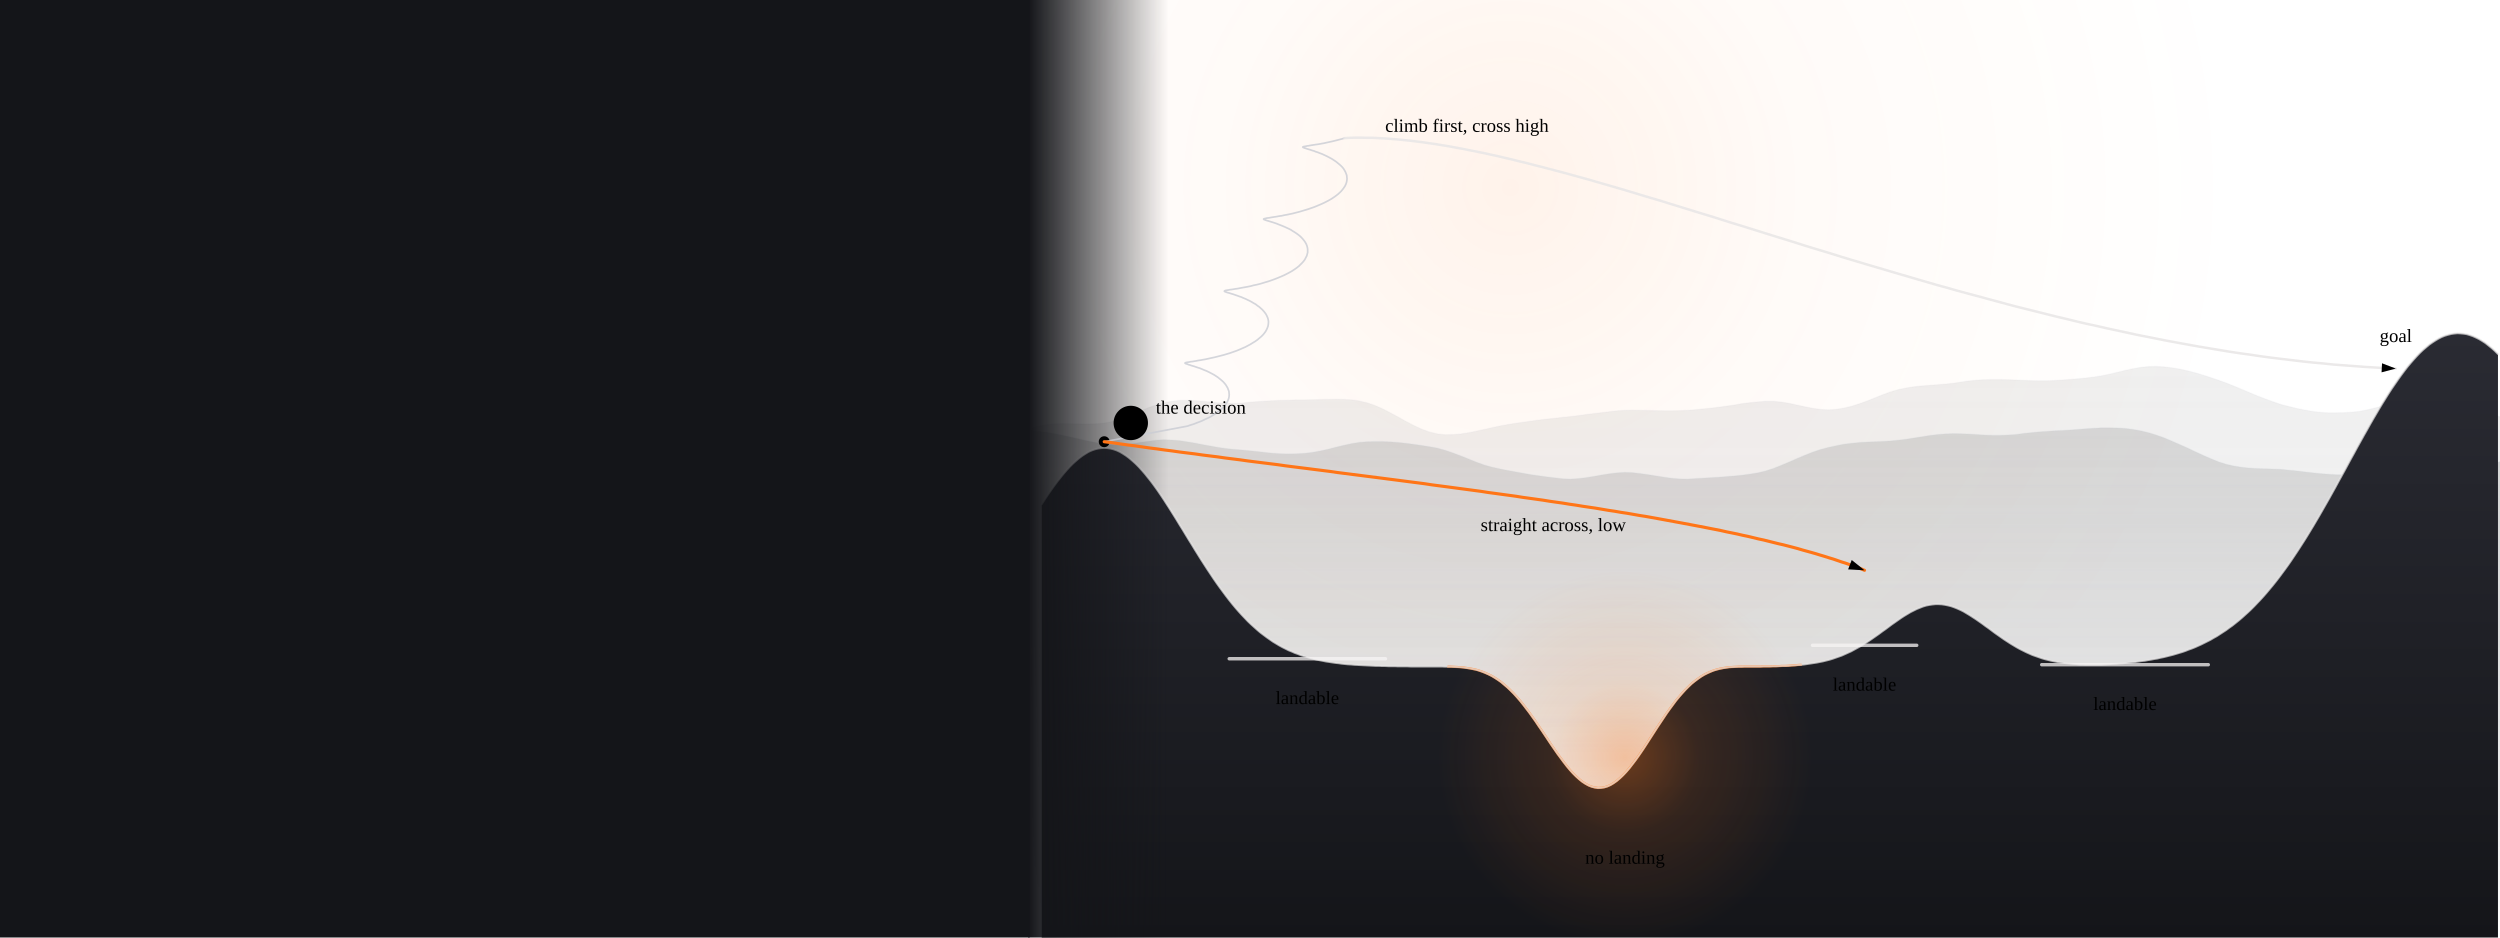
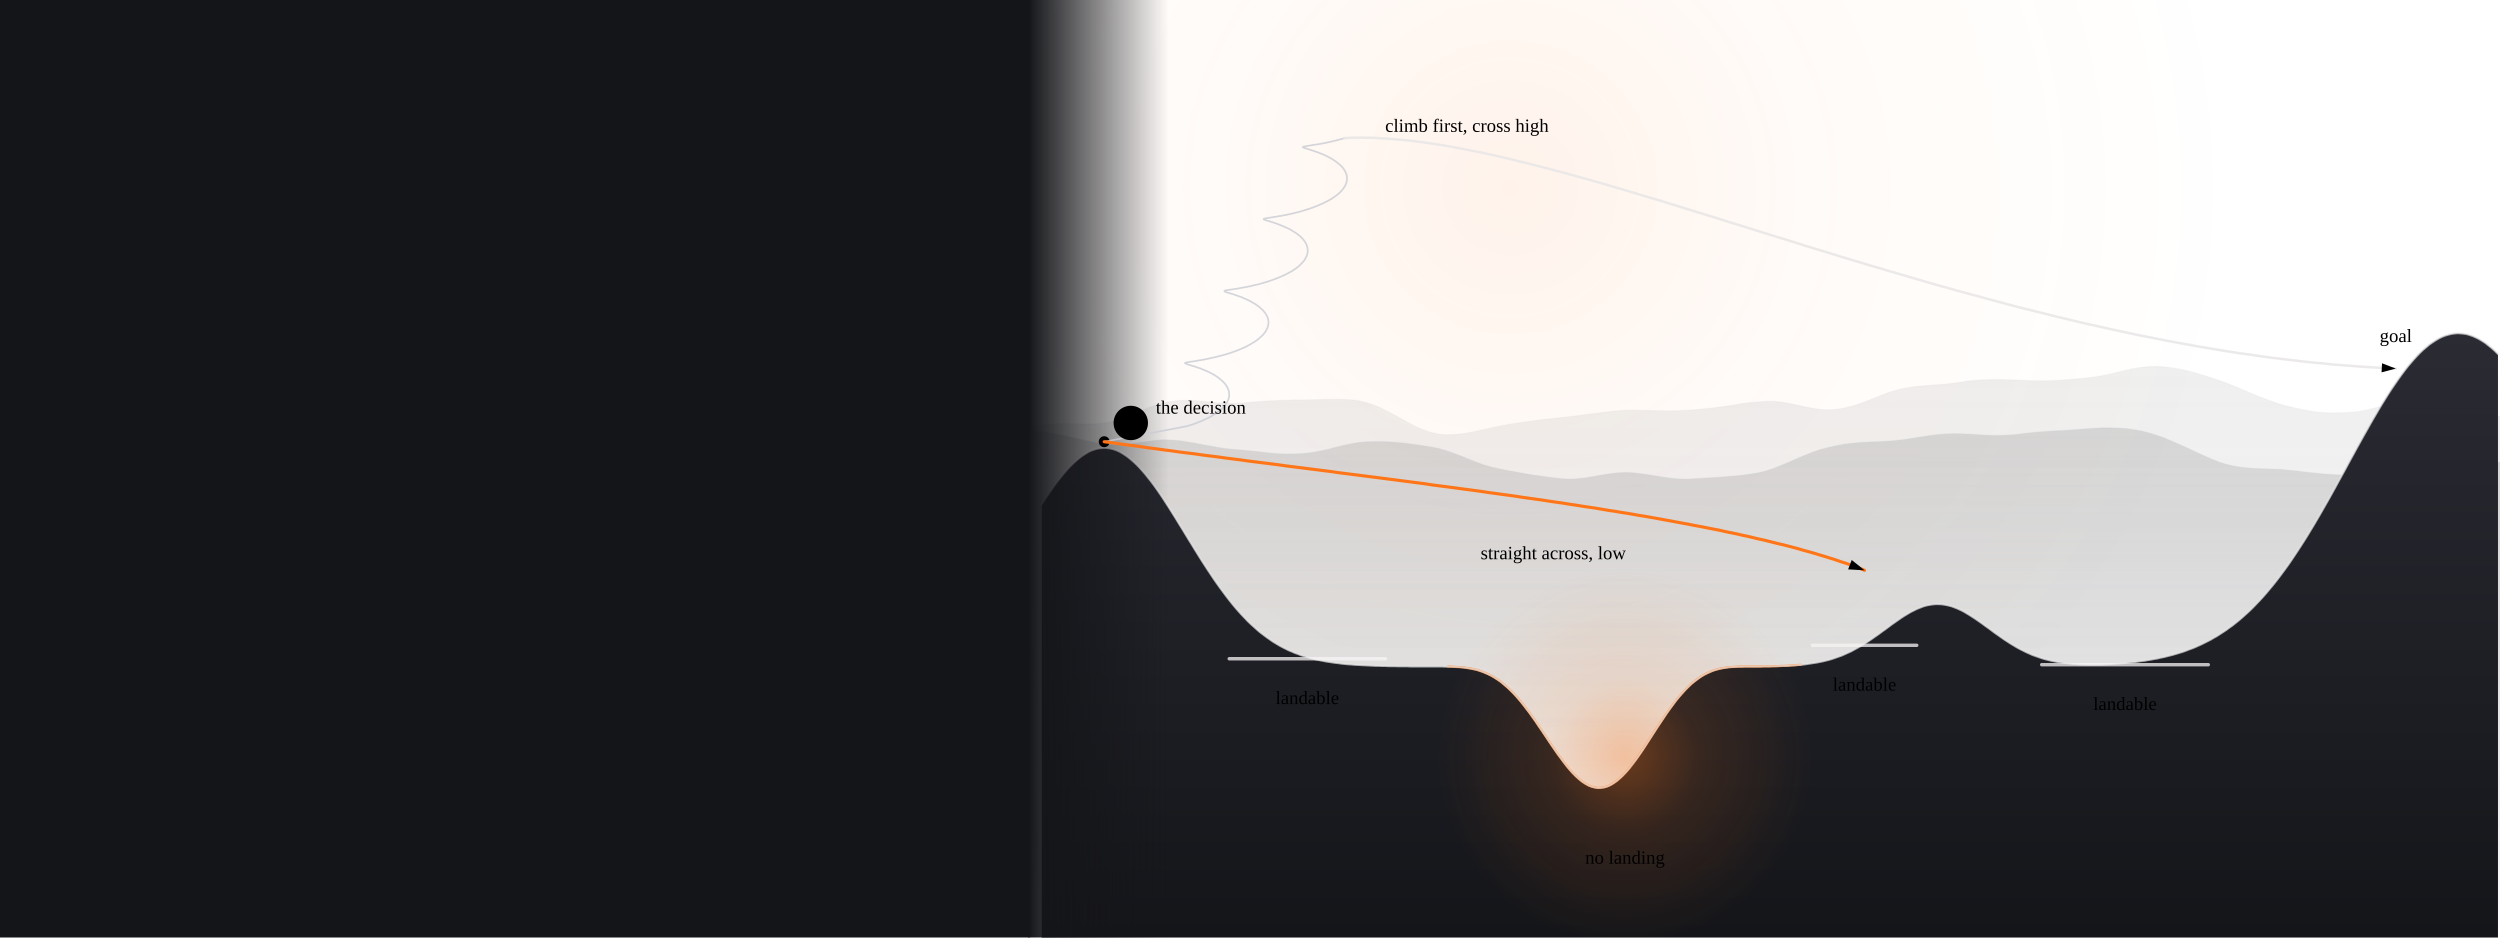
<svg xmlns="http://www.w3.org/2000/svg" class="dk dk-pt-rvr" viewBox="0 0 1600 600" role="img" aria-labelledby="dk-pt-rvr-t dk-pt-rvr-d">
  <defs>
    <radialGradient id="pt-rvr-sky" gradientUnits="userSpaceOnUse" cx="966.7" cy="120" r="466.7">
      <stop offset="0" stop-color="#ff7517" stop-opacity="0.09" />
      <stop offset="0.4" stop-color="#ff7517" stop-opacity="0.032" />
      <stop offset="1" stop-color="#ff7517" stop-opacity="0" />
    </radialGradient>
    <linearGradient id="pt-rvr-f0" x1="0" y1="0" x2="0" y2="1">
      <stop offset="0" stop-color="#737373" stop-opacity="0.112" />
      <stop offset="1" stop-color="#141519" stop-opacity="0" />
    </linearGradient>
    <linearGradient id="pt-rvr-f1" x1="0" y1="0" x2="0" y2="1">
      <stop offset="0" stop-color="#737373" stop-opacity="0.21" />
      <stop offset="1" stop-color="#141519" stop-opacity="0" />
    </linearGradient>
    <linearGradient id="pt-rvr-g" x1="0" y1="0" x2="0" y2="1">
      <stop offset="0" stop-color="#2a2b33" stop-opacity="1" />
      <stop offset="1" stop-color="#141519" stop-opacity="1" />
    </linearGradient>
    <radialGradient id="pt-rvr-gorge" gradientUnits="userSpaceOnUse" cx="1040" cy="484.8" r="120">
      <stop offset="0" stop-color="#ff7517" stop-opacity="0.35" />
      <stop offset="0.4" stop-color="#ff7517" stop-opacity="0.122" />
      <stop offset="1" stop-color="#ff7517" stop-opacity="0" />
    </radialGradient>
    <linearGradient id="pt-rvr-fl" x1="0" y1="0" x2="1" y2="0">
      <stop offset="0" stop-color="#141519" stop-opacity="1" />
      <stop offset="1" stop-color="#141519" stop-opacity="0" />
    </linearGradient>
  </defs>
  <circle cx="966.7" cy="120" r="466.7" fill="url(#pt-rvr-sky)" />
  <path d="M660,273.8 L665,272.7 L670,271.8 L675,271.3 L680,271.1 L685,271.2 L690,271.3 L695,271.4 L700,271.3 L705,271 L710,270.2 L715,268.9 L720,267.1 L725,265.1 L730,263 L735,260.9 L740,259.1 L745,257.8 L750,256.8 L755,256.2 L760,256.2 L765,256.4 L770,256.8 L775,257.3 L780,257.8 L785,258.1 L790,258.2 L795,257.9 L800,257.4 L805,257 L810,256.7 L815,256.4 L820,256.2 L825,256.1 L830,255.9 L835,255.9 L840,255.8 L845,255.7 L850,255.6 L855,255.5 L860,255.6 L865,255.9 L870,256.6 L875,257.8 L880,259.5 L885,261.7 L890,264.3 L895,267 L900,269.8 L905,272.4 L910,274.7 L915,276.5 L920,277.7 L925,278.2 L930,278.1 L935,277.7 L940,276.9 L945,275.9 L950,274.8 L955,273.7 L960,272.6 L965,271.7 L970,270.9 L975,270.2 L980,269.5 L985,268.8 L990,268.2 L995,267.7 L1000,267.1 L1005,266.6 L1010,266 L1015,265.3 L1020,264.7 L1025,264.1 L1030,263.5 L1035,262.9 L1040,262.6 L1045,262.5 L1050,262.6 L1055,262.7 L1060,262.8 L1065,262.9 L1070,262.9 L1075,262.8 L1080,262.6 L1085,262.2 L1090,261.7 L1095,261.2 L1100,260.6 L1105,259.9 L1110,259.2 L1115,258.3 L1120,257.7 L1125,257.2 L1130,256.8 L1135,256.8 L1140,257.3 L1145,258.1 L1150,259.2 L1155,260.3 L1160,261.3 L1165,262 L1170,262.3 L1175,262 L1180,261.2 L1185,260 L1190,258.4 L1195,256.6 L1200,254.6 L1205,252.6 L1210,250.8 L1215,249.3 L1220,248.3 L1225,247.5 L1230,247 L1235,246.6 L1240,246.2 L1245,245.8 L1250,245.3 L1255,244.5 L1260,243.8 L1265,243.3 L1270,243 L1275,242.9 L1280,242.9 L1285,243 L1290,243.2 L1295,243.4 L1300,243.6 L1305,243.7 L1310,243.7 L1315,243.5 L1320,243.2 L1325,242.8 L1330,242.4 L1335,241.9 L1340,241.3 L1345,240.5 L1350,239.5 L1355,238.3 L1360,237.1 L1365,236 L1370,235.1 L1375,234.6 L1380,234.5 L1385,234.8 L1390,235.4 L1395,236.2 L1400,237.3 L1405,238.6 L1410,240.1 L1415,241.7 L1420,243.4 L1425,245.2 L1430,247.2 L1435,249.3 L1440,251.4 L1445,253.5 L1450,255.4 L1455,257.2 L1460,258.9 L1465,260.2 L1470,261.4 L1475,262.4 L1480,263.3 L1485,263.9 L1490,264.2 L1495,264.2 L1500,264.1 L1505,263.8 L1510,263.3 L1515,262.3 L1520,261.1 L1525,259.8 L1530,258.5 L1535,257.3 L1540,256.3 L1545,255.7 L1550,255.6 L1555,256 L1560,256.8 L1565,257.9 L1570,259.2 L1575,260.7 L1580,262.2 L1585,263.6 L1590,264.7 L1595,265.6 L1600,266.7 L1600,600 L660,600 Z" fill="url(#pt-rvr-f0)" />
  <path d="M660,273.8 L665,272.7 L670,271.8 L675,271.3 L680,271.1 L685,271.2 L690,271.3 L695,271.4 L700,271.3 L705,271 L710,270.2 L715,268.9 L720,267.1 L725,265.1 L730,263 L735,260.9 L740,259.1 L745,257.8 L750,256.8 L755,256.2 L760,256.2 L765,256.4 L770,256.8 L775,257.3 L780,257.8 L785,258.1 L790,258.2 L795,257.9 L800,257.4 L805,257 L810,256.7 L815,256.4 L820,256.2 L825,256.1 L830,255.9 L835,255.9 L840,255.8 L845,255.7 L850,255.6 L855,255.5 L860,255.6 L865,255.9 L870,256.6 L875,257.8 L880,259.5 L885,261.7 L890,264.3 L895,267 L900,269.8 L905,272.4 L910,274.7 L915,276.5 L920,277.7 L925,278.2 L930,278.1 L935,277.7 L940,276.9 L945,275.9 L950,274.8 L955,273.7 L960,272.6 L965,271.7 L970,270.9 L975,270.2 L980,269.5 L985,268.8 L990,268.2 L995,267.7 L1000,267.1 L1005,266.6 L1010,266 L1015,265.3 L1020,264.7 L1025,264.1 L1030,263.5 L1035,262.9 L1040,262.6 L1045,262.5 L1050,262.6 L1055,262.7 L1060,262.8 L1065,262.9 L1070,262.9 L1075,262.8 L1080,262.6 L1085,262.2 L1090,261.7 L1095,261.2 L1100,260.6 L1105,259.9 L1110,259.2 L1115,258.3 L1120,257.7 L1125,257.2 L1130,256.8 L1135,256.8 L1140,257.3 L1145,258.1 L1150,259.2 L1155,260.3 L1160,261.3 L1165,262 L1170,262.3 L1175,262 L1180,261.2 L1185,260 L1190,258.4 L1195,256.6 L1200,254.6 L1205,252.6 L1210,250.8 L1215,249.3 L1220,248.3 L1225,247.5 L1230,247 L1235,246.6 L1240,246.2 L1245,245.8 L1250,245.3 L1255,244.5 L1260,243.8 L1265,243.3 L1270,243 L1275,242.9 L1280,242.9 L1285,243 L1290,243.2 L1295,243.4 L1300,243.6 L1305,243.7 L1310,243.7 L1315,243.5 L1320,243.2 L1325,242.8 L1330,242.4 L1335,241.9 L1340,241.3 L1345,240.5 L1350,239.5 L1355,238.3 L1360,237.1 L1365,236 L1370,235.1 L1375,234.6 L1380,234.5 L1385,234.8 L1390,235.4 L1395,236.2 L1400,237.3 L1405,238.6 L1410,240.1 L1415,241.7 L1420,243.4 L1425,245.2 L1430,247.2 L1435,249.3 L1440,251.4 L1445,253.5 L1450,255.4 L1455,257.2 L1460,258.9 L1465,260.2 L1470,261.4 L1475,262.4 L1480,263.3 L1485,263.9 L1490,264.2 L1495,264.2 L1500,264.1 L1505,263.8 L1510,263.3 L1515,262.3 L1520,261.1 L1525,259.8 L1530,258.5 L1535,257.3 L1540,256.3 L1545,255.7 L1550,255.6 L1555,256 L1560,256.8 L1565,257.9 L1570,259.2 L1575,260.7 L1580,262.2 L1585,263.6 L1590,264.7 L1595,265.6 L1600,266.7" fill="none" stroke="#c9ccd3" stroke-opacity="0.112" stroke-width="0.8" stroke-linejoin="round" stroke-linecap="round" vector-effect="non-scaling-stroke" />
  <path d="M660,275.6 L665,276.2 L670,276.7 L675,277.6 L680,278.6 L685,279.7 L690,280.8 L695,282 L700,283 L705,284 L710,284.6 L715,284.8 L720,284.5 L725,283.9 L730,283.1 L735,282.4 L740,281.7 L745,281.4 L750,281.6 L755,282 L760,282.8 L765,283.6 L770,284.6 L775,285.5 L780,286.4 L785,287.1 L790,287.6 L795,288 L800,288.5 L805,289 L810,289.6 L815,290.1 L820,290.4 L825,290.5 L830,290.4 L835,290.1 L840,289.5 L845,288.6 L850,287.5 L855,286.2 L860,285 L865,283.9 L870,283.1 L875,282.7 L880,282.6 L885,282.6 L890,282.8 L895,283.2 L900,283.7 L905,284.4 L910,285.1 L915,285.9 L920,286.8 L925,288.2 L930,289.9 L935,291.8 L940,293.8 L945,295.8 L950,297.6 L955,299 L960,300.1 L965,301.1 L970,302 L975,302.9 L980,303.8 L985,304.5 L990,305.2 L995,305.8 L1000,306.4 L1005,306.6 L1010,306.3 L1015,305.7 L1020,304.9 L1025,304 L1030,303.2 L1035,302.6 L1040,302.3 L1045,302.5 L1050,303.1 L1055,303.8 L1060,304.6 L1065,305.4 L1070,306.1 L1075,306.5 L1080,306.6 L1085,306.3 L1090,306 L1095,305.7 L1100,305.4 L1105,305 L1110,304.6 L1115,304.1 L1120,303.4 L1125,302.6 L1130,301.4 L1135,299.8 L1140,297.8 L1145,295.7 L1150,293.5 L1155,291.4 L1160,289.4 L1165,287.7 L1170,286.4 L1175,285.3 L1180,284.3 L1185,283.7 L1190,283.2 L1195,282.9 L1200,282.7 L1205,282.5 L1210,282.2 L1215,281.7 L1220,281.1 L1225,280.3 L1230,279.5 L1235,278.7 L1240,278.1 L1245,277.7 L1250,277.5 L1255,277.6 L1260,277.8 L1265,278.1 L1270,278.4 L1275,278.6 L1280,278.6 L1285,278.4 L1290,278.1 L1295,277.4 L1300,276.9 L1305,276.4 L1310,276.1 L1315,275.7 L1320,275.5 L1325,275.2 L1330,274.8 L1335,274.4 L1340,274.1 L1345,273.8 L1350,273.8 L1355,273.9 L1360,274.2 L1365,274.8 L1370,275.7 L1375,276.9 L1380,278.4 L1385,280.2 L1390,282.3 L1395,284.5 L1400,286.7 L1405,289.1 L1410,291.4 L1415,293.6 L1420,295.6 L1425,297.2 L1430,298.3 L1435,299.1 L1440,299.6 L1445,299.9 L1450,300 L1455,300.2 L1460,300.4 L1465,300.9 L1470,301.4 L1475,302 L1480,302.6 L1485,303.1 L1490,303.5 L1495,303.8 L1500,303.9 L1505,304 L1510,304.4 L1515,304.9 L1520,305.7 L1525,306.4 L1530,307.2 L1535,307.8 L1540,308.2 L1545,308.4 L1550,308.3 L1555,307.9 L1560,307.1 L1565,306 L1570,304.7 L1575,303.2 L1580,301.7 L1585,300.3 L1590,298.8 L1595,297.2 L1600,295.5 L1600,600 L660,600 Z" fill="url(#pt-rvr-f1)" />
  <path d="M660,275.6 L665,276.2 L670,276.7 L675,277.6 L680,278.6 L685,279.7 L690,280.8 L695,282 L700,283 L705,284 L710,284.6 L715,284.8 L720,284.5 L725,283.9 L730,283.1 L735,282.4 L740,281.7 L745,281.4 L750,281.6 L755,282 L760,282.8 L765,283.6 L770,284.6 L775,285.5 L780,286.4 L785,287.1 L790,287.6 L795,288 L800,288.5 L805,289 L810,289.6 L815,290.1 L820,290.4 L825,290.5 L830,290.4 L835,290.1 L840,289.5 L845,288.6 L850,287.5 L855,286.2 L860,285 L865,283.9 L870,283.1 L875,282.7 L880,282.6 L885,282.6 L890,282.8 L895,283.2 L900,283.7 L905,284.4 L910,285.1 L915,285.9 L920,286.8 L925,288.2 L930,289.9 L935,291.8 L940,293.8 L945,295.8 L950,297.6 L955,299 L960,300.1 L965,301.1 L970,302 L975,302.9 L980,303.8 L985,304.5 L990,305.2 L995,305.8 L1000,306.4 L1005,306.6 L1010,306.3 L1015,305.7 L1020,304.9 L1025,304 L1030,303.2 L1035,302.6 L1040,302.3 L1045,302.5 L1050,303.1 L1055,303.8 L1060,304.6 L1065,305.4 L1070,306.1 L1075,306.5 L1080,306.6 L1085,306.3 L1090,306 L1095,305.7 L1100,305.4 L1105,305 L1110,304.6 L1115,304.1 L1120,303.4 L1125,302.6 L1130,301.4 L1135,299.8 L1140,297.8 L1145,295.7 L1150,293.5 L1155,291.4 L1160,289.4 L1165,287.7 L1170,286.4 L1175,285.3 L1180,284.3 L1185,283.7 L1190,283.2 L1195,282.9 L1200,282.7 L1205,282.5 L1210,282.2 L1215,281.7 L1220,281.1 L1225,280.3 L1230,279.5 L1235,278.7 L1240,278.1 L1245,277.7 L1250,277.5 L1255,277.6 L1260,277.8 L1265,278.1 L1270,278.4 L1275,278.6 L1280,278.6 L1285,278.4 L1290,278.1 L1295,277.4 L1300,276.9 L1305,276.4 L1310,276.1 L1315,275.7 L1320,275.5 L1325,275.2 L1330,274.8 L1335,274.4 L1340,274.1 L1345,273.8 L1350,273.8 L1355,273.9 L1360,274.2 L1365,274.8 L1370,275.7 L1375,276.9 L1380,278.4 L1385,280.2 L1390,282.3 L1395,284.5 L1400,286.7 L1405,289.1 L1410,291.4 L1415,293.6 L1420,295.6 L1425,297.2 L1430,298.3 L1435,299.1 L1440,299.6 L1445,299.9 L1450,300 L1455,300.2 L1460,300.4 L1465,300.9 L1470,301.4 L1475,302 L1480,302.6 L1485,303.1 L1490,303.5 L1495,303.8 L1500,303.9 L1505,304 L1510,304.4 L1515,304.9 L1520,305.7 L1525,306.4 L1530,307.2 L1535,307.8 L1540,308.2 L1545,308.4 L1550,308.3 L1555,307.9 L1560,307.1 L1565,306 L1570,304.7 L1575,303.2 L1580,301.7 L1585,300.3 L1590,298.8 L1595,297.2 L1600,295.5" fill="none" stroke="#c9ccd3" stroke-opacity="0.21" stroke-width="0.8" stroke-linejoin="round" stroke-linecap="round" vector-effect="non-scaling-stroke" />
  <path d="M666.7,322.7 L668.7,319.6 L670.7,316.6 L672.7,313.7 L674.7,310.9 L676.7,308.2 L678.7,305.7 L680.7,303.2 L682.7,300.9 L684.7,298.7 L686.7,296.7 L688.7,294.9 L690.7,293.2 L692.7,291.7 L694.7,290.4 L696.7,289.2 L698.7,288.3 L700.7,287.6 L702.7,287.1 L704.7,286.8 L706.7,286.7 L708.7,286.8 L710.7,287.1 L712.7,287.6 L714.7,288.3 L716.7,289.2 L718.7,290.4 L720.7,291.7 L722.7,293.2 L724.7,294.9 L726.7,296.7 L728.7,298.7 L730.7,300.9 L732.7,303.2 L734.7,305.7 L736.7,308.2 L738.7,310.9 L740.7,313.7 L742.7,316.6 L744.7,319.6 L746.7,322.7 L748.7,325.8 L750.7,329 L752.7,332.2 L754.7,335.5 L756.7,338.7 L758.7,342 L760.7,345.3 L762.7,348.5 L764.7,351.8 L766.7,355 L768.7,358.2 L770.7,361.3 L772.7,364.4 L774.7,367.4 L776.7,370.4 L778.7,373.3 L780.7,376.1 L782.7,378.8 L784.7,381.5 L786.7,384.1 L788.7,386.6 L790.7,389 L792.7,391.3 L794.7,393.5 L796.7,395.6 L798.7,397.7 L800.7,399.6 L802.7,401.4 L804.7,403.2 L806.7,404.9 L808.7,406.4 L810.7,407.9 L812.7,409.3 L814.7,410.7 L816.7,411.9 L818.7,413.1 L820.7,414.2 L822.7,415.2 L824.7,416.2 L826.7,417 L828.7,417.9 L830.7,418.6 L832.7,419.4 L834.7,420 L836.7,420.6 L838.7,421.2 L840.7,421.7 L842.7,422.2 L844.7,422.6 L846.7,423 L848.7,423.4 L850.7,423.7 L852.7,424 L854.7,424.3 L856.7,424.5 L858.7,424.8 L860.7,425 L862.7,425.2 L864.7,425.3 L866.7,425.5 L868.7,425.6 L870.7,425.7 L872.7,425.8 L874.7,425.9 L876.7,426 L878.7,426.1 L880.7,426.2 L882.7,426.2 L884.7,426.3 L886.7,426.3 L888.7,426.4 L890.7,426.4 L892.7,426.4 L894.7,426.5 L896.7,426.5 L898.7,426.5 L900.7,426.5 L902.7,426.6 L904.7,426.6 L906.7,426.6 L908.7,426.6 L910.7,426.6 L912.7,426.6 L914.7,426.6 L916.7,426.6 L918.7,426.6 L920.7,426.6 L922.7,426.6 L924.7,426.7 L926.7,426.7 L928.7,426.7 L930.7,426.8 L932.7,426.9 L934.7,427 L936.7,427.2 L938.7,427.5 L940.7,427.8 L942.7,428.2 L944.7,428.6 L946.7,429.2 L948.7,429.9 L950.7,430.7 L952.7,431.6 L954.7,432.6 L956.7,433.8 L958.7,435.1 L960.7,436.5 L962.7,438.2 L964.7,439.9 L966.7,441.8 L968.7,443.8 L970.7,446 L972.7,448.3 L974.7,450.8 L976.7,453.4 L978.7,456 L980.7,458.8 L982.7,461.6 L984.7,464.6 L986.7,467.5 L988.7,470.5 L990.7,473.5 L992.7,476.5 L994.7,479.4 L996.7,482.3 L998.7,485 L1000.7,487.7 L1002.7,490.3 L1004.7,492.7 L1006.7,494.9 L1008.7,496.9 L1010.7,498.7 L1012.7,500.3 L1014.7,501.6 L1016.7,502.7 L1018.7,503.5 L1020.7,504 L1022.7,504.3 L1024.7,504.2 L1026.7,503.9 L1028.7,503.3 L1030.7,502.4 L1032.7,501.2 L1034.7,499.8 L1036.7,498.1 L1038.7,496.2 L1040.7,494.1 L1042.7,491.8 L1044.7,489.2 L1046.7,486.6 L1048.7,483.8 L1050.7,480.9 L1052.7,477.9 L1054.7,474.8 L1056.7,471.7 L1058.7,468.6 L1060.7,465.5 L1062.7,462.5 L1064.7,459.5 L1066.7,456.5 L1068.7,453.7 L1070.7,451 L1072.7,448.3 L1074.7,445.9 L1076.7,443.6 L1078.7,441.4 L1080.7,439.4 L1082.7,437.5 L1084.7,435.9 L1086.7,434.4 L1088.7,433 L1090.7,431.8 L1092.7,430.8 L1094.7,429.9 L1096.7,429.1 L1098.7,428.5 L1100.7,428 L1102.7,427.6 L1104.7,427.3 L1106.7,427 L1108.7,426.9 L1110.7,426.8 L1112.7,426.7 L1114.7,426.7 L1116.7,426.6 L1118.7,426.6 L1120.7,426.6 L1122.7,426.6 L1124.7,426.6 L1126.7,426.6 L1128.7,426.5 L1130.7,426.5 L1132.7,426.5 L1134.7,426.4 L1136.7,426.4 L1138.7,426.3 L1140.7,426.2 L1142.7,426.2 L1144.7,426.1 L1146.7,425.9 L1148.7,425.8 L1150.7,425.6 L1152.7,425.5 L1154.7,425.3 L1156.7,425 L1158.7,424.7 L1160.7,424.4 L1162.7,424.1 L1164.7,423.7 L1166.7,423.3 L1168.7,422.8 L1170.7,422.3 L1172.7,421.7 L1174.7,421 L1176.7,420.3 L1178.7,419.6 L1180.7,418.7 L1182.7,417.8 L1184.7,416.9 L1186.7,415.8 L1188.7,414.7 L1190.7,413.6 L1192.7,412.4 L1194.7,411.1 L1196.7,409.8 L1198.7,408.4 L1200.7,407 L1202.7,405.6 L1204.7,404.1 L1206.7,402.7 L1208.7,401.2 L1210.7,399.7 L1212.7,398.3 L1214.7,396.9 L1216.7,395.5 L1218.7,394.2 L1220.7,393 L1222.7,391.8 L1224.7,390.8 L1226.7,389.8 L1228.7,389 L1230.7,388.2 L1232.7,387.6 L1234.7,387.2 L1236.7,386.9 L1238.7,386.7 L1240.7,386.7 L1242.7,386.8 L1244.7,387.1 L1246.7,387.5 L1248.7,388 L1250.7,388.7 L1252.7,389.5 L1254.7,390.4 L1256.7,391.4 L1258.7,392.6 L1260.7,393.8 L1262.7,395.1 L1264.7,396.4 L1266.7,397.8 L1268.7,399.2 L1270.7,400.7 L1272.7,402.1 L1274.7,403.6 L1276.7,405.1 L1278.7,406.5 L1280.7,407.9 L1282.7,409.3 L1284.7,410.6 L1286.7,411.9 L1288.7,413.1 L1290.7,414.3 L1292.7,415.4 L1294.7,416.4 L1296.7,417.4 L1298.7,418.3 L1300.7,419.2 L1302.7,419.9 L1304.7,420.6 L1306.7,421.3 L1308.7,421.9 L1310.7,422.4 L1312.7,422.9 L1314.7,423.3 L1316.7,423.7 L1318.7,424 L1320.7,424.3 L1322.7,424.5 L1324.7,424.7 L1326.7,424.9 L1328.7,425 L1330.7,425.2 L1332.7,425.2 L1334.7,425.3 L1336.7,425.3 L1338.7,425.3 L1340.7,425.3 L1342.7,425.3 L1344.7,425.3 L1346.7,425.2 L1348.7,425.1 L1350.7,425 L1352.7,424.9 L1354.7,424.8 L1356.7,424.6 L1358.7,424.5 L1360.7,424.3 L1362.7,424.1 L1364.7,423.9 L1366.7,423.7 L1368.7,423.4 L1370.7,423.1 L1372.7,422.9 L1374.7,422.5 L1376.7,422.2 L1378.7,421.8 L1380.7,421.5 L1382.7,421 L1384.7,420.6 L1386.7,420.1 L1388.7,419.6 L1390.7,419.1 L1392.7,418.5 L1394.7,417.9 L1396.7,417.3 L1398.7,416.6 L1400.7,415.8 L1402.7,415.1 L1404.7,414.3 L1406.7,413.4 L1408.7,412.5 L1410.7,411.5 L1412.7,410.5 L1414.7,409.5 L1416.7,408.3 L1418.7,407.2 L1420.7,405.9 L1422.7,404.6 L1424.7,403.3 L1426.7,401.8 L1428.7,400.4 L1430.7,398.8 L1432.7,397.2 L1434.7,395.5 L1436.7,393.7 L1438.7,391.9 L1440.7,390 L1442.7,388 L1444.7,385.9 L1446.7,383.8 L1448.7,381.6 L1450.7,379.3 L1452.7,376.9 L1454.7,374.5 L1456.7,372 L1458.7,369.4 L1460.7,366.7 L1462.7,364 L1464.7,361.2 L1466.7,358.3 L1468.7,355.3 L1470.7,352.3 L1472.7,349.2 L1474.7,346.1 L1476.7,342.9 L1478.7,339.6 L1480.7,336.3 L1482.7,332.9 L1484.7,329.5 L1486.7,326 L1488.7,322.5 L1490.7,319 L1492.7,315.4 L1494.7,311.8 L1496.7,308.1 L1498.7,304.5 L1500.7,300.9 L1502.7,297.2 L1504.7,293.5 L1506.7,289.9 L1508.7,286.2 L1510.7,282.6 L1512.7,279 L1514.7,275.5 L1516.7,271.9 L1518.7,268.4 L1520.7,265 L1522.7,261.6 L1524.7,258.3 L1526.7,255.1 L1528.7,251.9 L1530.7,248.8 L1532.7,245.9 L1534.7,243 L1536.7,240.2 L1538.7,237.5 L1540.7,234.9 L1542.7,232.5 L1544.7,230.2 L1546.7,228 L1548.7,225.9 L1550.7,224 L1552.7,222.3 L1554.7,220.6 L1556.7,219.2 L1558.7,217.9 L1560.7,216.7 L1562.7,215.7 L1564.7,214.9 L1566.7,214.3 L1568.7,213.8 L1570.7,213.5 L1572.7,213.3 L1574.7,213.4 L1576.7,213.6 L1578.7,213.9 L1580.7,214.5 L1582.7,215.2 L1584.7,216.1 L1586.7,217.1 L1588.7,218.3 L1590.7,219.6 L1592.7,221.2 L1594.7,222.8 L1596.7,224.6 L1598.7,226.6 L1598.7,600 L666.7,600 Z" fill="url(#pt-rvr-g)" />
  <circle cx="1040" cy="484.8" r="120" fill="url(#pt-rvr-gorge)" />
  <path d="M926.7,426.7 L928.7,426.7 L930.7,426.8 L932.7,426.9 L934.7,427 L936.7,427.2 L938.7,427.5 L940.7,427.8 L942.7,428.2 L944.7,428.6 L946.7,429.2 L948.7,429.9 L950.7,430.7 L952.7,431.6 L954.7,432.6 L956.7,433.8 L958.7,435.1 L960.7,436.5 L962.7,438.2 L964.7,439.9 L966.7,441.8 L968.7,443.8 L970.7,446 L972.7,448.3 L974.7,450.8 L976.7,453.4 L978.7,456 L980.7,458.8 L982.7,461.6 L984.7,464.6 L986.7,467.5 L988.7,470.5 L990.7,473.5 L992.7,476.5 L994.7,479.4 L996.7,482.3 L998.7,485 L1000.7,487.7 L1002.7,490.3 L1004.7,492.7 L1006.7,494.9 L1008.7,496.9 L1010.7,498.7 L1012.7,500.3 L1014.7,501.6 L1016.7,502.7 L1018.7,503.5 L1020.7,504 L1022.7,504.3 L1024.7,504.2 L1026.7,503.9 L1028.7,503.3 L1030.7,502.4 L1032.7,501.2 L1034.7,499.8 L1036.7,498.1 L1038.7,496.2 L1040.7,494.1 L1042.7,491.8 L1044.7,489.2 L1046.7,486.6 L1048.7,483.8 L1050.7,480.9 L1052.7,477.9 L1054.7,474.8 L1056.7,471.7 L1058.7,468.6 L1060.7,465.5 L1062.7,462.5 L1064.7,459.5 L1066.7,456.5 L1068.7,453.7 L1070.7,451 L1072.7,448.3 L1074.7,445.9 L1076.7,443.6 L1078.7,441.4 L1080.7,439.4 L1082.7,437.5 L1084.7,435.9 L1086.7,434.4 L1088.7,433 L1090.7,431.8 L1092.7,430.8 L1094.7,429.9 L1096.7,429.1 L1098.7,428.5 L1100.7,428 L1102.7,427.6 L1104.7,427.3 L1106.7,427 L1108.7,426.9 L1110.7,426.8 L1112.7,426.7 L1114.7,426.7 L1116.7,426.6 L1118.7,426.6 L1120.7,426.6 L1122.7,426.6 L1124.7,426.6 L1126.7,426.6 L1128.7,426.5 L1130.7,426.5 L1132.7,426.5 L1134.7,426.4 L1136.7,426.4 L1138.7,426.3 L1140.7,426.2 L1142.7,426.2 L1144.7,426.1 L1146.7,425.9 L1148.7,425.8 L1150.7,425.6 L1152.7,425.5" fill="none" stroke="#ff7517" stroke-opacity="0.8" stroke-width="1.4" stroke-linejoin="round" stroke-linecap="round" vector-effect="non-scaling-stroke" />
  <path d="M666.7,322.7 L668.7,319.6 L670.7,316.6 L672.7,313.7 L674.7,310.9 L676.7,308.2 L678.7,305.7 L680.7,303.2 L682.7,300.9 L684.7,298.7 L686.7,296.7 L688.7,294.9 L690.7,293.2 L692.7,291.7 L694.7,290.4 L696.7,289.2 L698.7,288.3 L700.7,287.6 L702.7,287.1 L704.7,286.8 L706.7,286.7 L708.7,286.8 L710.7,287.1 L712.7,287.6 L714.7,288.3 L716.7,289.2 L718.7,290.4 L720.7,291.7 L722.7,293.2 L724.7,294.9 L726.7,296.7 L728.7,298.7 L730.7,300.9 L732.7,303.2 L734.7,305.7 L736.7,308.2 L738.7,310.9 L740.7,313.7 L742.7,316.6 L744.7,319.6 L746.7,322.7 L748.7,325.8 L750.7,329 L752.7,332.2 L754.7,335.5 L756.7,338.7 L758.7,342 L760.7,345.3 L762.7,348.5 L764.7,351.8 L766.7,355 L768.7,358.2 L770.7,361.3 L772.7,364.4 L774.7,367.4 L776.7,370.4 L778.7,373.3 L780.7,376.1 L782.7,378.8 L784.7,381.5 L786.7,384.1 L788.7,386.6 L790.7,389 L792.7,391.3 L794.7,393.5 L796.7,395.6 L798.7,397.7 L800.7,399.6 L802.7,401.4 L804.7,403.2 L806.7,404.9 L808.7,406.4 L810.7,407.9 L812.7,409.3 L814.7,410.7 L816.7,411.9 L818.7,413.1 L820.7,414.2 L822.7,415.2 L824.7,416.2 L826.7,417 L828.7,417.9 L830.7,418.6 L832.7,419.4 L834.7,420 L836.7,420.6 L838.7,421.2 L840.7,421.7 L842.7,422.2 L844.7,422.6 L846.7,423 L848.7,423.4 L850.7,423.7 L852.7,424 L854.7,424.3 L856.7,424.5 L858.7,424.8 L860.7,425 L862.7,425.2 L864.7,425.3 L866.7,425.5 L868.7,425.6 L870.7,425.7 L872.7,425.8 L874.7,425.9 L876.7,426 L878.7,426.1 L880.7,426.2 L882.7,426.2 L884.7,426.3 L886.7,426.3 L888.7,426.4 L890.7,426.4 L892.7,426.4 L894.7,426.5 L896.7,426.5 L898.7,426.5 L900.7,426.5 L902.7,426.6 L904.7,426.6 L906.7,426.6 L908.7,426.6 L910.7,426.6 L912.7,426.6 L914.7,426.6 L916.7,426.6 L918.7,426.6 L920.7,426.6 L922.7,426.6 L924.7,426.7 L926.7,426.7 L928.7,426.7 L930.7,426.8 L932.7,426.9 L934.7,427 L936.7,427.2 L938.7,427.5 L940.7,427.8 L942.7,428.2 L944.7,428.6 L946.7,429.2 L948.7,429.9 L950.7,430.7 L952.7,431.6 L954.7,432.6 L956.7,433.8 L958.7,435.1 L960.7,436.5 L962.7,438.2 L964.7,439.9 L966.7,441.8 L968.7,443.8 L970.7,446 L972.7,448.3 L974.7,450.8 L976.7,453.4 L978.7,456 L980.7,458.8 L982.7,461.6 L984.7,464.6 L986.7,467.5 L988.7,470.5 L990.7,473.5 L992.7,476.5 L994.7,479.4 L996.7,482.3 L998.7,485 L1000.7,487.7 L1002.7,490.3 L1004.7,492.7 L1006.7,494.9 L1008.7,496.9 L1010.7,498.7 L1012.7,500.3 L1014.7,501.6 L1016.7,502.7 L1018.7,503.5 L1020.7,504 L1022.7,504.3 L1024.7,504.2 L1026.7,503.9 L1028.7,503.3 L1030.7,502.4 L1032.7,501.2 L1034.7,499.8 L1036.7,498.1 L1038.7,496.2 L1040.7,494.1 L1042.7,491.8 L1044.7,489.2 L1046.7,486.6 L1048.7,483.8 L1050.7,480.9 L1052.7,477.9 L1054.7,474.8 L1056.7,471.7 L1058.7,468.6 L1060.7,465.5 L1062.7,462.5 L1064.7,459.5 L1066.7,456.5 L1068.7,453.7 L1070.7,451 L1072.7,448.3 L1074.7,445.9 L1076.7,443.6 L1078.7,441.4 L1080.7,439.4 L1082.7,437.5 L1084.7,435.9 L1086.7,434.4 L1088.7,433 L1090.7,431.8 L1092.7,430.8 L1094.7,429.9 L1096.7,429.1 L1098.7,428.5 L1100.7,428 L1102.7,427.6 L1104.7,427.3 L1106.7,427 L1108.7,426.9 L1110.7,426.8 L1112.7,426.7 L1114.7,426.7 L1116.7,426.6 L1118.7,426.6 L1120.7,426.6 L1122.7,426.6 L1124.7,426.6 L1126.7,426.6 L1128.7,426.5 L1130.7,426.5 L1132.7,426.5 L1134.7,426.4 L1136.7,426.4 L1138.7,426.3 L1140.7,426.2 L1142.7,426.2 L1144.7,426.1 L1146.7,425.9 L1148.7,425.8 L1150.7,425.6 L1152.7,425.5 L1154.7,425.3 L1156.7,425 L1158.7,424.7 L1160.7,424.4 L1162.7,424.1 L1164.7,423.7 L1166.7,423.3 L1168.7,422.8 L1170.7,422.3 L1172.7,421.7 L1174.7,421 L1176.7,420.3 L1178.7,419.6 L1180.7,418.7 L1182.7,417.8 L1184.7,416.9 L1186.7,415.8 L1188.7,414.7 L1190.7,413.6 L1192.7,412.4 L1194.7,411.1 L1196.7,409.8 L1198.7,408.4 L1200.7,407 L1202.7,405.6 L1204.7,404.1 L1206.7,402.7 L1208.7,401.2 L1210.7,399.7 L1212.7,398.3 L1214.7,396.9 L1216.7,395.5 L1218.7,394.2 L1220.7,393 L1222.7,391.8 L1224.7,390.8 L1226.7,389.8 L1228.7,389 L1230.7,388.2 L1232.7,387.6 L1234.7,387.2 L1236.7,386.9 L1238.7,386.7 L1240.7,386.7 L1242.7,386.8 L1244.7,387.1 L1246.7,387.5 L1248.7,388 L1250.7,388.7 L1252.7,389.5 L1254.7,390.4 L1256.7,391.4 L1258.7,392.6 L1260.7,393.8 L1262.7,395.1 L1264.7,396.4 L1266.7,397.8 L1268.7,399.2 L1270.7,400.7 L1272.7,402.1 L1274.7,403.6 L1276.7,405.1 L1278.7,406.5 L1280.7,407.9 L1282.7,409.3 L1284.7,410.6 L1286.7,411.9 L1288.7,413.1 L1290.7,414.3 L1292.7,415.4 L1294.7,416.4 L1296.7,417.4 L1298.7,418.3 L1300.7,419.2 L1302.7,419.9 L1304.7,420.6 L1306.7,421.3 L1308.7,421.9 L1310.7,422.4 L1312.7,422.9 L1314.7,423.3 L1316.7,423.7 L1318.7,424 L1320.7,424.3 L1322.7,424.5 L1324.7,424.7 L1326.7,424.9 L1328.7,425 L1330.7,425.2 L1332.7,425.2 L1334.7,425.3 L1336.7,425.3 L1338.7,425.3 L1340.7,425.3 L1342.7,425.3 L1344.7,425.3 L1346.7,425.2 L1348.7,425.1 L1350.7,425 L1352.7,424.9 L1354.7,424.8 L1356.7,424.6 L1358.7,424.5 L1360.7,424.3 L1362.7,424.1 L1364.7,423.9 L1366.7,423.7 L1368.7,423.4 L1370.7,423.1 L1372.7,422.9 L1374.7,422.5 L1376.7,422.2 L1378.7,421.8 L1380.7,421.5 L1382.7,421 L1384.7,420.6 L1386.7,420.1 L1388.7,419.6 L1390.7,419.1 L1392.7,418.5 L1394.7,417.9 L1396.7,417.3 L1398.7,416.6 L1400.7,415.8 L1402.7,415.1 L1404.7,414.3 L1406.7,413.4 L1408.7,412.5 L1410.7,411.5 L1412.7,410.5 L1414.7,409.5 L1416.7,408.3 L1418.7,407.2 L1420.7,405.9 L1422.7,404.6 L1424.7,403.3 L1426.7,401.8 L1428.7,400.4 L1430.7,398.8 L1432.7,397.2 L1434.7,395.5 L1436.7,393.7 L1438.7,391.9 L1440.7,390 L1442.7,388 L1444.7,385.9 L1446.7,383.8 L1448.7,381.6 L1450.7,379.3 L1452.7,376.9 L1454.7,374.5 L1456.7,372 L1458.7,369.4 L1460.7,366.7 L1462.7,364 L1464.7,361.2 L1466.7,358.3 L1468.7,355.3 L1470.7,352.3 L1472.7,349.2 L1474.7,346.1 L1476.7,342.9 L1478.7,339.6 L1480.7,336.3 L1482.7,332.9 L1484.7,329.5 L1486.7,326 L1488.7,322.5 L1490.7,319 L1492.7,315.4 L1494.7,311.8 L1496.7,308.1 L1498.7,304.5 L1500.7,300.9 L1502.7,297.2 L1504.7,293.5 L1506.7,289.9 L1508.7,286.2 L1510.7,282.6 L1512.7,279 L1514.7,275.5 L1516.7,271.9 L1518.7,268.4 L1520.7,265 L1522.7,261.6 L1524.7,258.3 L1526.7,255.1 L1528.7,251.9 L1530.7,248.8 L1532.7,245.9 L1534.7,243 L1536.7,240.2 L1538.7,237.5 L1540.7,234.9 L1542.7,232.5 L1544.7,230.2 L1546.7,228 L1548.7,225.9 L1550.7,224 L1552.7,222.3 L1554.7,220.6 L1556.7,219.2 L1558.7,217.9 L1560.7,216.7 L1562.7,215.7 L1564.7,214.9 L1566.7,214.3 L1568.7,213.8 L1570.7,213.5 L1572.7,213.3 L1574.7,213.4 L1576.7,213.6 L1578.7,213.9 L1580.7,214.5 L1582.7,215.2 L1584.7,216.1 L1586.7,217.1 L1588.7,218.3 L1590.7,219.6 L1592.7,221.2 L1594.7,222.8 L1596.7,224.6 L1598.7,226.6" fill="none" stroke="#e9e7e7" stroke-opacity="0.7" stroke-width="1.2" stroke-linejoin="round" stroke-linecap="round" vector-effect="non-scaling-stroke" />
  <rect x="658" y="0" width="90" height="600" fill="url(#pt-rvr-fl)" />
  <rect x="0" y="0" width="659" height="600" fill="#141519" />
  <path d="M786.7,421.6 L886.7,421.6" fill="none" stroke="#f6f4f4" stroke-opacity="0.75" stroke-width="2.2" stroke-linejoin="round" stroke-linecap="round" vector-effect="non-scaling-stroke" />
  <text x="836.7" y="450.6" class="sub" text-anchor="middle">landable</text>
  <path d="M1160,413 L1226.7,413" fill="none" stroke="#f6f4f4" stroke-opacity="0.75" stroke-width="2.2" stroke-linejoin="round" stroke-linecap="round" vector-effect="non-scaling-stroke" />
  <text x="1193.3" y="442" class="sub" text-anchor="middle">landable</text>
  <path d="M1306.7,425.4 L1413.3,425.4" fill="none" stroke="#f6f4f4" stroke-opacity="0.75" stroke-width="2.2" stroke-linejoin="round" stroke-linecap="round" vector-effect="non-scaling-stroke" />
  <text x="1360" y="454.4" class="sub" text-anchor="middle">landable</text>
  <text x="1040" y="552.8" class="val" text-anchor="middle">no landing</text>
  <circle class="fw" cx="706.7" cy="282.7" r="3.5" />
  <path d="M706.7,282.7 L760,272.7 L762,272 L764,271.4 L766,270.6 L767.9,269.9 L769.8,269.1 L771.6,268.2 L773.4,267.4 L775.1,266.5 L776.7,265.5 L778.2,264.5 L779.6,263.5 L780.9,262.5 L782.1,261.5 L783.1,260.4 L784,259.3 L784.8,258.2 L785.5,257.1 L786,256 L786.4,254.9 L786.6,253.8 L786.7,252.6 L786.6,251.5 L786.5,250.4 L786.1,249.4 L785.7,248.3 L785.1,247.3 L784.5,246.3 L783.7,245.3 L782.8,244.3 L781.8,243.4 L780.7,242.5 L779.6,241.6 L778.4,240.8 L777.2,240 L775.9,239.3 L774.6,238.6 L773.2,237.9 L771.9,237.3 L770.6,236.8 L769.2,236.2 L768,235.7 L766.7,235.3 L765.5,234.9 L764.4,234.5 L763.3,234.2 L762.3,233.9 L761.5,233.6 L760.7,233.4 L760,233.1 L759.4,232.9 L759,232.8 L758.7,232.6 L758.5,232.5 L758.4,232.4 L758.5,232.2 L758.8,232.1 L759.1,232 L759.7,231.9 L760.3,231.8 L761.1,231.7 L762,231.5 L763.1,231.4 L764.2,231.2 L765.5,231 L766.9,230.7 L768.4,230.5 L770,230.2 L771.7,229.9 L773.5,229.5 L775.3,229.1 L777.2,228.7 L779.2,228.2 L781.1,227.7 L783.1,227.2 L785.1,226.6 L787.1,226 L789.1,225.3 L791.1,224.6 L793.1,223.8 L794.9,223 L796.8,222.2 L798.5,221.3 L800.2,220.4 L801.8,219.4 L803.3,218.5 L804.7,217.5 L806,216.4 L807.2,215.4 L808.3,214.3 L809.2,213.2 L810,212.1 L810.6,211 L811.1,209.9 L811.5,208.8 L811.7,207.7 L811.8,206.6 L811.8,205.5 L811.6,204.4 L811.3,203.3 L810.8,202.2 L810.3,201.2 L809.6,200.2 L808.8,199.2 L807.9,198.2 L806.9,197.3 L805.9,196.4 L804.7,195.6 L803.6,194.7 L802.3,194 L801,193.2 L799.7,192.5 L798.4,191.9 L797,191.2 L795.7,190.7 L794.4,190.1 L793.1,189.7 L791.8,189.2 L790.6,188.8 L789.5,188.4 L788.5,188.1 L787.5,187.8 L786.6,187.5 L785.8,187.3 L785.1,187.1 L784.6,186.9 L784.1,186.7 L783.8,186.6 L783.6,186.4 L783.6,186.3 L783.7,186.2 L783.9,186.1 L784.3,185.9 L784.8,185.8 L785.4,185.7 L786.2,185.6 L787.1,185.4 L788.2,185.3 L789.4,185.1 L790.6,184.9 L792.1,184.7 L793.6,184.4 L795.2,184.1 L796.9,183.8 L798.6,183.5 L800.5,183.1 L802.3,182.6 L804.3,182.2 L806.3,181.7 L808.3,181.1 L810.3,180.5 L812.3,179.9 L814.3,179.2 L816.2,178.5 L818.2,177.7 L820.1,176.9 L821.9,176.1 L823.7,175.2 L825.4,174.3 L827,173.4 L828.5,172.4 L829.9,171.4 L831.2,170.4 L832.3,169.3 L833.4,168.2 L834.3,167.2 L835.1,166.1 L835.7,164.9 L836.3,163.8 L836.6,162.7 L836.9,161.6 L836.9,160.5 L836.9,159.4 L836.7,158.3 L836.4,157.2 L836,156.2 L835.4,155.1 L834.7,154.1 L833.9,153.1 L833.1,152.2 L832.1,151.2 L831,150.3 L829.9,149.5 L828.7,148.7 L827.4,147.9 L826.2,147.1 L824.8,146.4 L823.5,145.8 L822.2,145.2 L820.8,144.6 L819.5,144.1 L818.2,143.6 L817,143.1 L815.8,142.7 L814.6,142.3 L813.6,142 L812.6,141.7 L811.7,141.4 L810.9,141.2 L810.3,141 L809.7,140.8 L809.3,140.6 L808.9,140.5 L808.8,140.3 L808.7,140.2 L808.8,140.1 L809,140 L809.4,139.9 L809.9,139.8 L810.6,139.6 L811.4,139.5 L812.3,139.4 L813.3,139.2 L814.5,139 L815.8,138.8 L817.2,138.6 L818.7,138.3 L820.3,138.1 L822,137.7 L823.8,137.4 L825.6,137 L827.5,136.6 L829.4,136.1 L831.4,135.6 L833.4,135 L835.4,134.4 L837.4,133.8 L839.4,133.1 L841.4,132.4 L843.3,131.6 L845.2,130.8 L847,130 L848.8,129.1 L850.5,128.2 L852.1,127.3 L853.6,126.3 L855,125.3 L856.3,124.3 L857.5,123.2 L858.5,122.2 L859.4,121.1 L860.2,120 L860.9,118.9 L861.4,117.8 L861.8,116.6 L862,115.5 L862.1,114.4 L862,113.3 L861.9,112.2 L861.5,111.1 L861.1,110.1 L860.5,109 L859.9,108 L859.1,107 L858.2,106.1 L857.2,105.2 L856.1,104.3 L855,103.4 L853.8,102.6 L852.6,101.8 L851.3,101.1 L850,100.4 L848.6,99.7 L847.3,99.1 L846,98.5 L844.6,98 L843.4,97.5 L842.1,97.1 L840.9,96.6 L839.8,96.3 L838.7,95.9 L837.7,95.6 L836.9,95.4 L836.1,95.1 L835.4,94.9 L834.8,94.7 L834.4,94.5 L834.1,94.4 L833.9,94.3 L833.8,94.1 L833.9,94 L834.2,93.9 L834.5,93.8 L835,93.7 L835.7,93.6 L836.5,93.4 L837.4,93.3 L838.5,93.1 L839.6,92.9 L840.9,92.7 L842.3,92.5 L843.8,92.3 L845.4,92 L847.1,91.7 L848.9,91.3 L850.7,90.9 L852.6,90.5 L854.6,90 L856.5,89.5 L858.5,89 L860.5,88.4" fill="none" stroke="#c9ccd3" stroke-opacity="0.8" stroke-width="1.1" stroke-linejoin="round" stroke-linecap="round" vector-effect="non-scaling-stroke" />
  <path d="M860.5,88.4 L864,88.2 L867.6,88.1 L871.2,88.1 L874.9,88.2 L878.6,88.2 L882.4,88.4 L886.2,88.6 L890.1,88.9 L894,89.2 L898,89.6 L902,90 L906.1,90.5 L910.2,91 L914.3,91.6 L918.5,92.2 L922.8,92.9 L927.1,93.6 L931.4,94.4 L935.8,95.2 L940.3,96.1 L944.8,97 L949.3,97.9 L953.8,98.9 L958.5,99.9 L963.1,101 L967.8,102.1 L972.5,103.3 L977.3,104.4 L982.1,105.7 L987,106.9 L991.9,108.2 L996.8,109.5 L1001.8,110.8 L1006.8,112.2 L1011.9,113.6 L1017,115 L1022.1,116.5 L1027.3,118 L1032.5,119.5 L1037.7,121 L1043,122.6 L1048.3,124.2 L1053.6,125.8 L1059,127.4 L1064.4,129 L1069.8,130.7 L1075.3,132.4 L1080.8,134.1 L1086.3,135.8 L1091.9,137.5 L1097.5,139.2 L1103.1,141 L1108.8,142.8 L1114.5,144.5 L1120.2,146.3 L1126,148.1 L1131.7,149.9 L1137.5,151.7 L1143.4,153.5 L1149.2,155.3 L1155.1,157.2 L1161,159 L1167,160.8 L1172.9,162.6 L1178.9,164.5 L1184.9,166.3 L1191,168.1 L1197,169.9 L1203.1,171.7 L1209.2,173.5 L1215.3,175.3 L1221.5,177.1 L1227.6,178.9 L1233.8,180.7 L1240,182.5 L1246.3,184.2 L1252.5,186 L1258.8,187.7 L1265.1,189.4 L1271.4,191.1 L1277.7,192.8 L1284,194.5 L1290.4,196.2 L1296.8,197.8 L1303.2,199.4 L1309.6,201 L1316,202.6 L1322.4,204.1 L1328.9,205.7 L1335.3,207.2 L1341.8,208.6 L1348.3,210.1 L1354.8,211.5 L1361.3,212.9 L1367.8,214.3 L1374.4,215.6 L1380.9,216.9 L1387.5,218.2 L1394,219.4 L1400.6,220.6 L1407.2,221.8 L1413.8,222.9 L1420.4,224 L1427,225.1 L1433.6,226.1 L1440.2,227 L1446.8,228 L1453.5,228.9 L1460.1,229.7 L1466.7,230.5 L1473.4,231.3 L1480,232 L1486.7,232.6 L1493.3,233.3 L1500,233.8 L1506.7,234.3 L1513.3,234.8 L1520,235.2 L1526.7,235.6 L1533.3,235.9" fill="none" stroke="#e9e7e7" stroke-opacity="0.9" stroke-width="1.6" stroke-linejoin="round" stroke-linecap="round" vector-effect="non-scaling-stroke" />
  <path class="fh" d="M1533.3,235.9 L1524.2,238.3 L1524.5,232.5 Z" />
  <path d="M706.7,282.7 L711.5,283.3 L716.3,284 L721.2,284.7 L726,285.3 L730.9,286 L735.7,286.7 L740.5,287.3 L745.4,288 L750.2,288.6 L755.1,289.3 L759.9,289.9 L764.8,290.5 L769.6,291.2 L774.4,291.8 L779.3,292.4 L784.1,293.1 L788.9,293.7 L793.7,294.3 L798.6,295 L803.4,295.6 L808.2,296.2 L813,296.8 L817.8,297.4 L822.6,298.1 L827.3,298.7 L832.1,299.3 L836.9,299.9 L841.6,300.5 L846.4,301.1 L851.1,301.7 L855.9,302.4 L860.6,303 L865.3,303.6 L870,304.2 L874.7,304.8 L879.4,305.4 L884.1,306 L888.7,306.6 L893.4,307.2 L898,307.8 L902.6,308.4 L907.3,309 L911.9,309.6 L916.4,310.3 L921,310.9 L925.6,311.5 L930.1,312.1 L934.6,312.7 L939.1,313.3 L943.6,313.9 L948.1,314.5 L952.5,315.2 L957,315.8 L961.4,316.4 L965.8,317 L970.2,317.6 L974.5,318.3 L978.9,318.9 L983.2,319.5 L987.5,320.1 L991.8,320.8 L996,321.4 L1000.3,322 L1004.5,322.7 L1008.7,323.3 L1012.9,324 L1017,324.6 L1021.1,325.2 L1025.2,325.9 L1029.3,326.6 L1033.4,327.2 L1037.4,327.9 L1041.4,328.5 L1045.4,329.2 L1049.3,329.9 L1053.2,330.5 L1057.1,331.2 L1061,331.9 L1064.8,332.6 L1068.6,333.3 L1072.4,334 L1076.2,334.7 L1079.9,335.4 L1083.6,336.1 L1087.3,336.8 L1090.9,337.5 L1094.5,338.2 L1098.1,338.9 L1101.6,339.6 L1105.1,340.4 L1108.6,341.1 L1112,341.8 L1115.4,342.6 L1118.8,343.3 L1122.1,344.1 L1125.4,344.9 L1128.7,345.6 L1131.9,346.4 L1135.1,347.2 L1138.3,348 L1141.4,348.7 L1144.5,349.5 L1147.6,350.3 L1150.6,351.1 L1153.6,352 L1156.5,352.8 L1159.4,353.6 L1162.2,354.4 L1165.1,355.3 L1167.8,356.1 L1170.6,357 L1173.3,357.8 L1175.9,358.7 L1178.5,359.6 L1181.1,360.4 L1183.6,361.3 L1186.1,362.2 L1188.6,363.1 L1191,364 L1193.3,365" fill="none" stroke="#ff7517" stroke-opacity="1" stroke-width="2" stroke-linejoin="round" stroke-linecap="round" vector-effect="non-scaling-stroke" />
  <path class="fa" d="M1193.3,365 L1182.8,364.4 L1185.1,358.4 Z" />
  <circle class="fa" cx="723.7" cy="270.7" r="4.5" />
  <path class="a" d="M712.7,270.7 a11,11 0 1,0 22,0 a11,11 0 1,0 -22,0" />
  <text x="886.5" y="84.4" class="tv">climb first, cross high</text>
-   <text x="947.6" y="339.9" class="val">straight across, low</text>
+   <text x="947.6" y="357.9" class="val">straight across, low</text>
  <text x="739.7" y="264.7" class="lab">the decision</text>
  <text x="1533.3" y="218.9" class="lab" text-anchor="middle">goal</text>
</svg>
